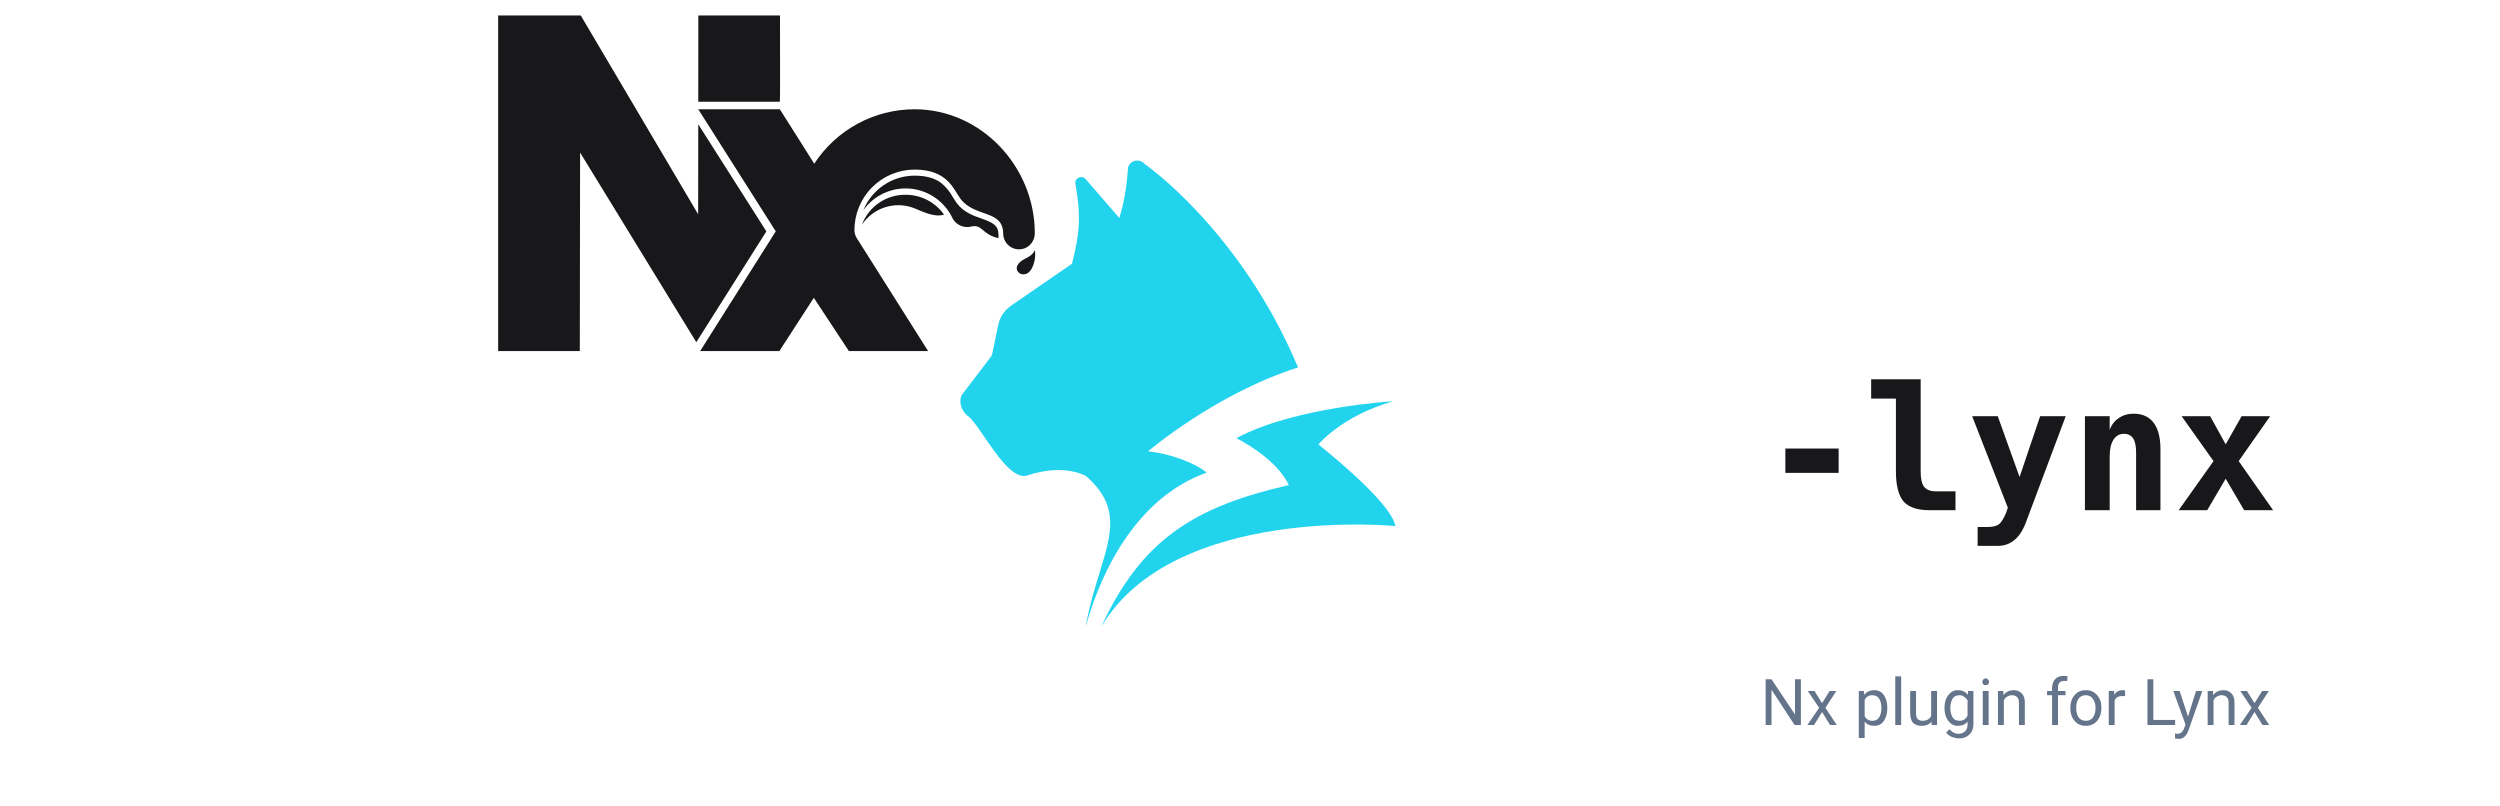
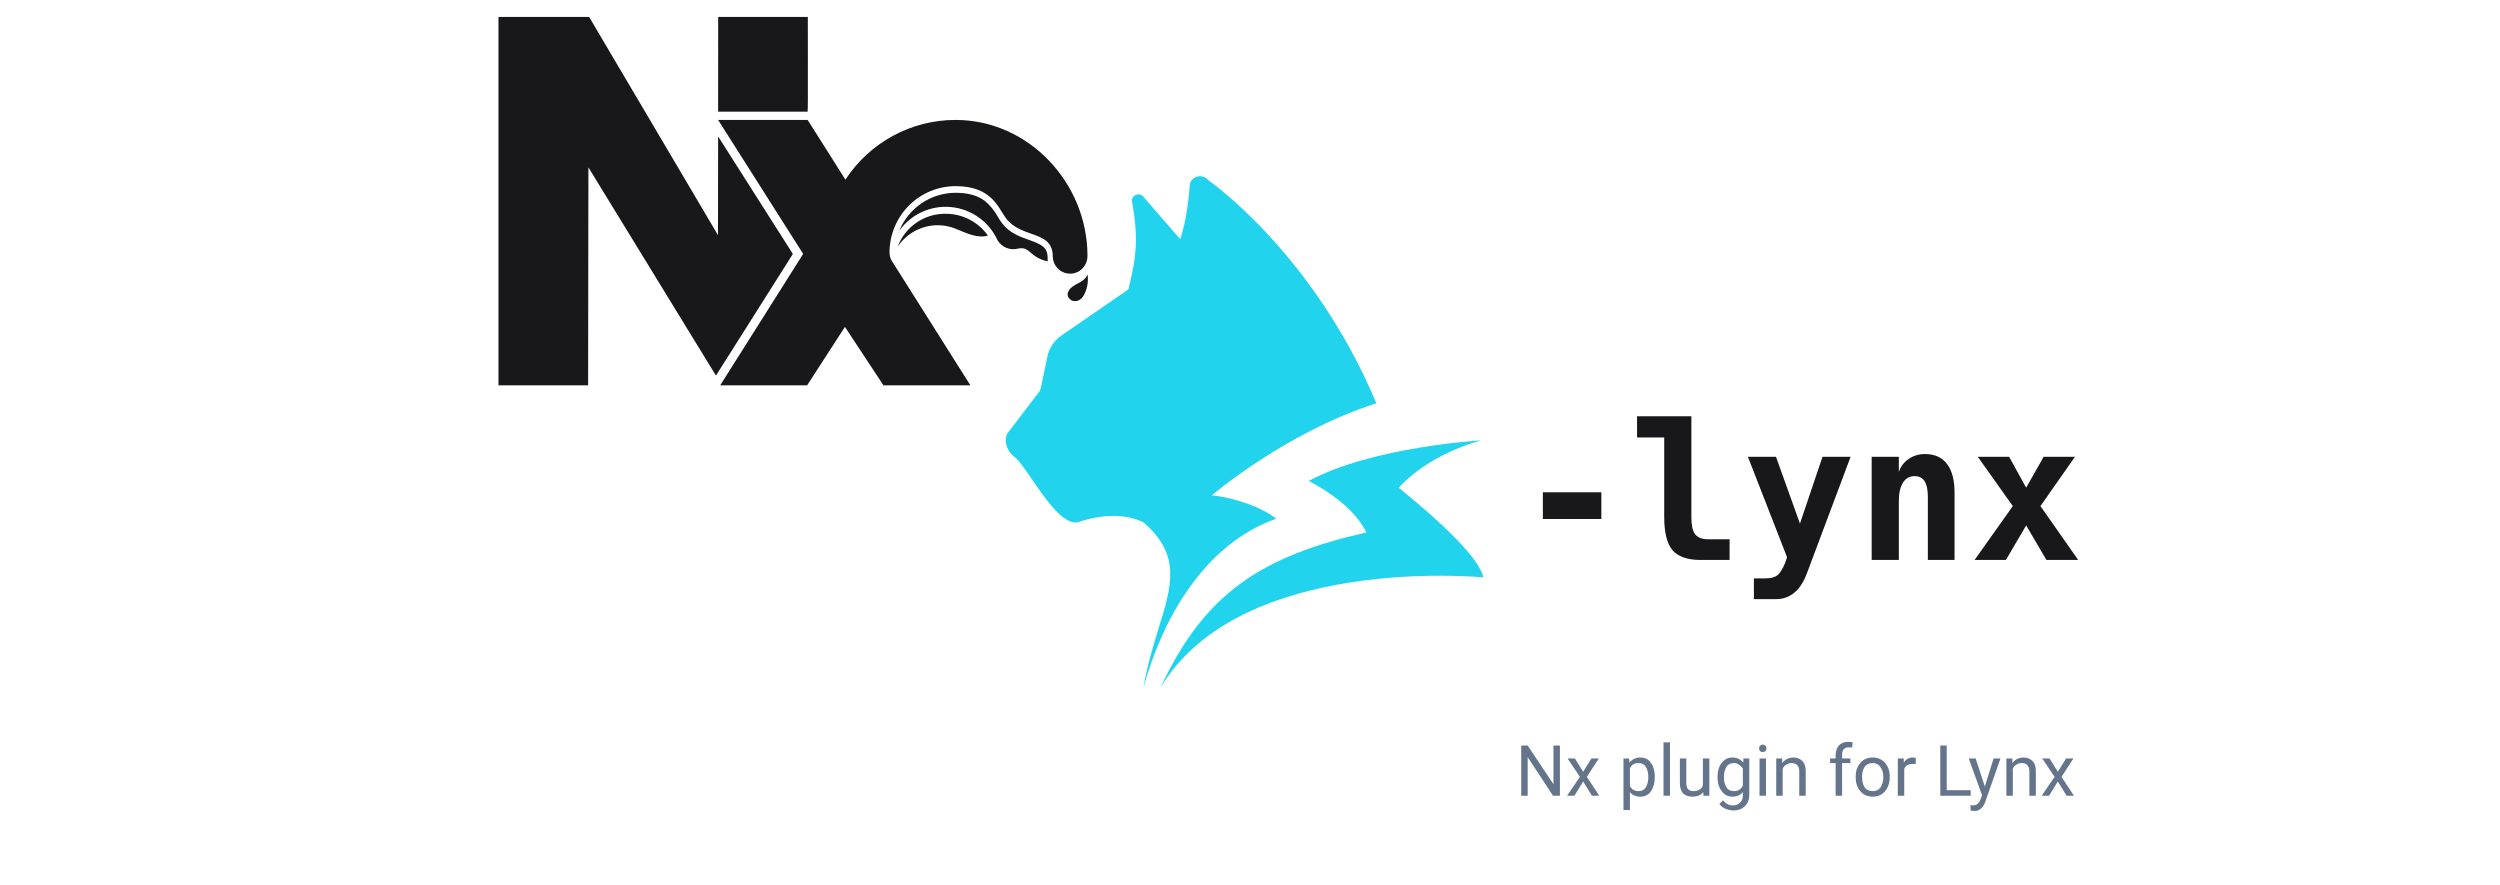
- <svg xmlns="http://www.w3.org/2000/svg" width="900" height="290" viewBox="0 0 56 30" role="img" aria-label="nx-lynx logo">
+ <svg xmlns="http://www.w3.org/2000/svg" width="820" height="290" viewBox="0 0 51 30" role="img" aria-label="nx-lynx logo">
  <g fill="#18181B">
    <path d="M 19.978 16.084 L 14.758 24.338 L 6.103 10.21 L 6.083 25 L 0 25 L 0 0 L 6.152 0 L 14.897 14.809 L 14.905 8.106 Z M 20.98 6.426 C 21.02 6.346 20.98 0.082 20.993 0 L 14.91 0 C 14.913 0.099 14.902 6.33 14.905 6.426 Z M 30.37 13.357 C 28.915 13.329 27.6 14.226 27.088 15.596 C 27.94 14.314 29.564 13.799 30.993 14.358 C 31.653 14.627 32.521 15.065 33.21 14.832 C 32.555 13.909 31.497 13.36 30.37 13.357 Z M 36.02 15.135 C 35.395 14.918 34.686 14.671 34.171 13.994 C 34.071 13.86 33.978 13.709 33.878 13.549 C 33.655 13.136 33.353 12.77 32.99 12.473 C 32.5 12.111 31.856 11.933 31.023 11.933 C 29.348 11.934 27.838 12.951 27.2 14.508 C 28.005 13.38 29.347 12.769 30.721 12.903 C 32.095 13.037 33.295 13.896 33.87 15.159 C 34.159 15.636 34.727 15.865 35.263 15.719 C 36.085 15.543 36.03 16.322 37.268 16.587 L 37.268 16.364 C 37.263 15.617 36.858 15.442 36.018 15.135 Z M 39.393 17.258 C 39.763 17.032 39.984 16.623 39.971 16.188 C 39.955 11.231 35.955 6.989 31.021 6.989 C 28.009 6.987 25.198 8.511 23.543 11.043 C 23.527 11 21.007 7.036 20.98 6.989 L 14.905 6.989 L 20.677 16.081 L 15.045 25 L 20.945 25 L 23.512 21.033 L 26.125 25 L 32.026 25 L 26.677 16.53 C 26.588 16.365 26.54 16.181 26.537 15.994 C 26.536 14.797 27.008 13.65 27.849 12.804 C 28.69 11.958 29.83 11.482 31.02 11.482 L 31.021 11.482 C 33.501 11.482 33.915 12.974 34.45 13.675 C 35.506 15.06 37.616 14.453 37.616 16.259 C 37.624 16.68 37.854 17.066 38.22 17.271 C 38.585 17.477 39.032 17.472 39.393 17.258 Z M 39.976 17.481 C 39.688 18.105 39.043 18.048 38.718 18.552 C 38.425 19.007 38.908 19.243 38.908 19.243 C 38.908 19.243 39.47 19.504 39.805 18.721 C 39.978 18.334 40.038 17.903 39.976 17.481 Z" transform="translate(0 0.575) scale(0.5)" />
  </g>
  <g fill="#22D3EE" transform="translate(17.3, 6.6) scale(0.62) translate(-1, -1)">
    <path fill-rule="evenodd" clip-rule="evenodd" d="M7.565 6.196L3.906 8.716C3.509 8.99 3.233 9.402 3.137 9.867L2.779 11.588C2.76 11.679 2.718 11.764 2.657 11.835L0.996 14.012C0.773 14.272 0.778 14.963 1.39 15.406C1.625 15.61 1.939 16.069 2.296 16.591C3.052 17.696 4.002 19.084 4.803 18.939C5.937 18.541 7.325 18.413 8.391 18.939C10.463 20.728 9.954 22.378 9.225 24.742C8.932 25.694 8.602 26.761 8.391 28C9.386 24.378 11.624 20.171 15.659 18.744C14.932 18.15 13.449 17.598 12.136 17.465C12.136 17.465 16.169 14.012 21.144 12.425C17.671 4.162 11.939 0.213 11.939 0.213C11.646 -0.148 11.057 -0.03 10.935 0.415C10.837 1.721 10.675 2.609 10.407 3.447L8.391 1.12C8.181 0.866 7.76 1.013 7.762 1.339C8.103 3.237 8.055 4.302 7.565 6.196ZM8.985 6.022L8.997 6.022C9.023 6.02 9.049 6.017 9.074 6.012L8.985 6.022Z" />
    <path d="M20.592 19.493C14.964 20.781 11.767 22.72 9.322 28C13.711 20.637 26.997 21.954 26.997 21.954C26.748 20.751 24.107 18.457 22.37 17.05C22.37 17.05 23.771 15.327 26.87 14.455C26.87 14.455 20.913 14.8 17.445 16.673C18.568 17.266 20.007 18.266 20.592 19.493Z" />
  </g>
-   <text x="47" y="19" font-family="ui-monospace, 'SF Mono', Menlo, Consolas, monospace" font-size="6.4" font-weight="700" fill="#18181B">-lynx</text>
-   <text x="47" y="27" font-family="-apple-system, 'Segoe UI', Roboto, Helvetica, Arial, sans-serif" font-size="2.4" fill="#64748b">Nx plugin for Lynx</text>
+   <text x="34.5" y="19" font-family="ui-monospace, 'SF Mono', Menlo, Consolas, monospace" font-size="6.4" font-weight="700" fill="#18181B">-lynx</text>
+   <text x="34.5" y="27" font-family="-apple-system, 'Segoe UI', Roboto, Helvetica, Arial, sans-serif" font-size="2.4" fill="#64748b">Nx plugin for Lynx</text>
</svg>
